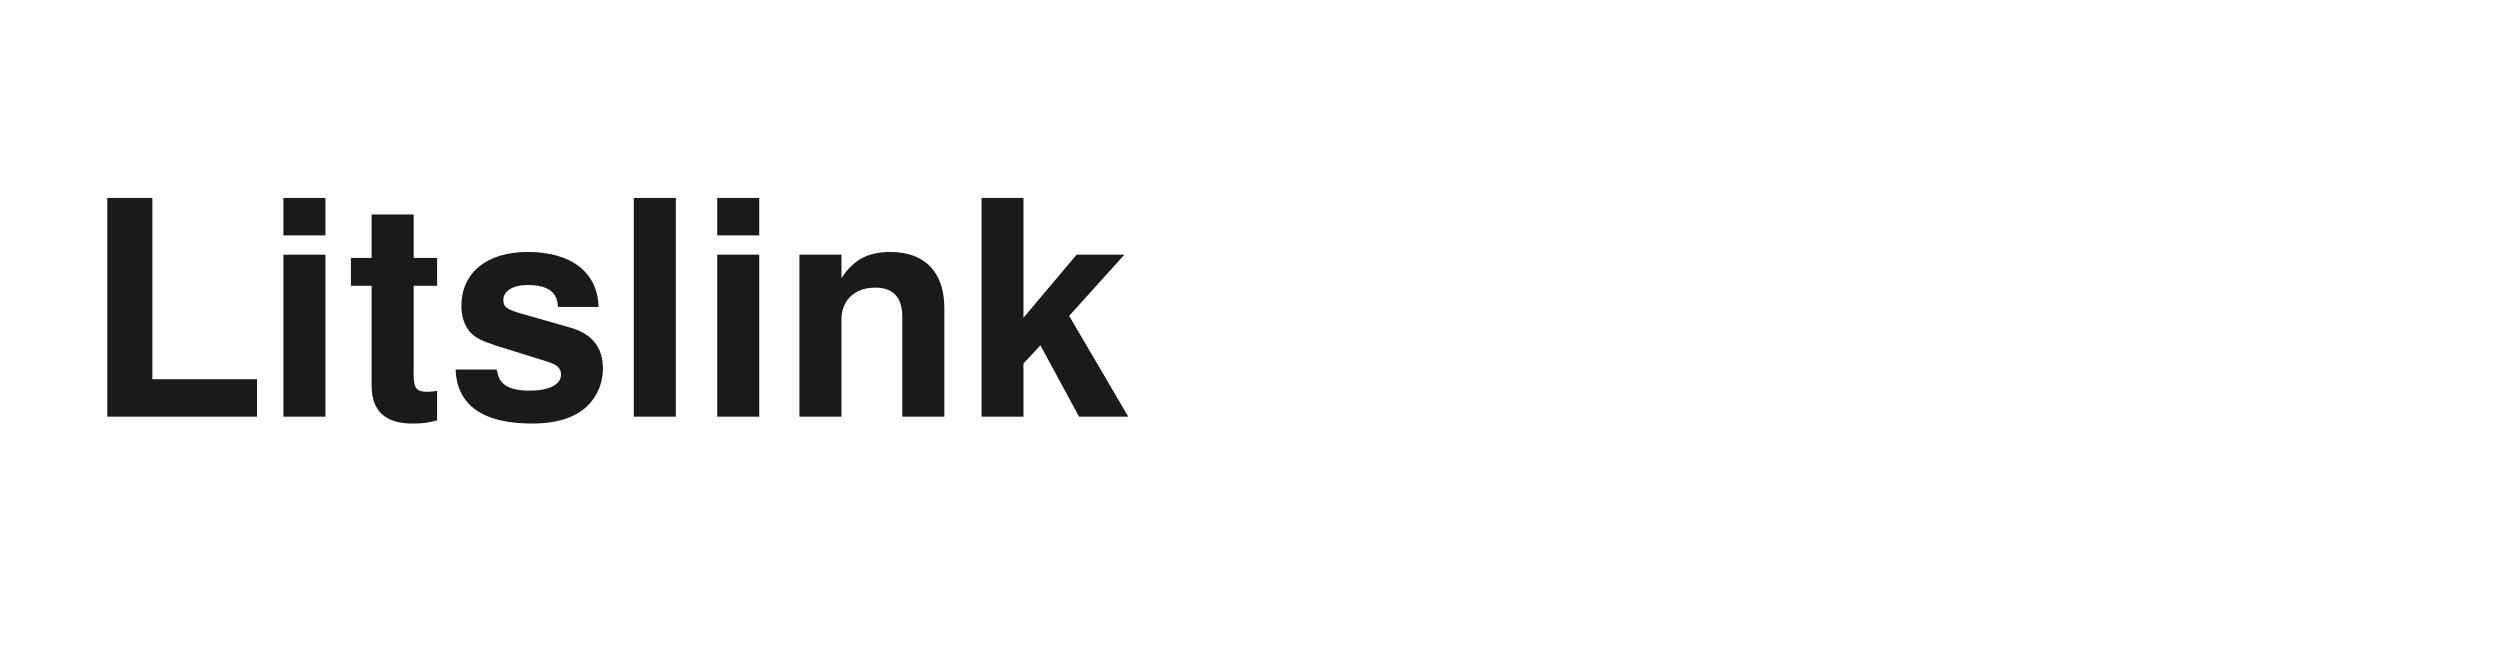
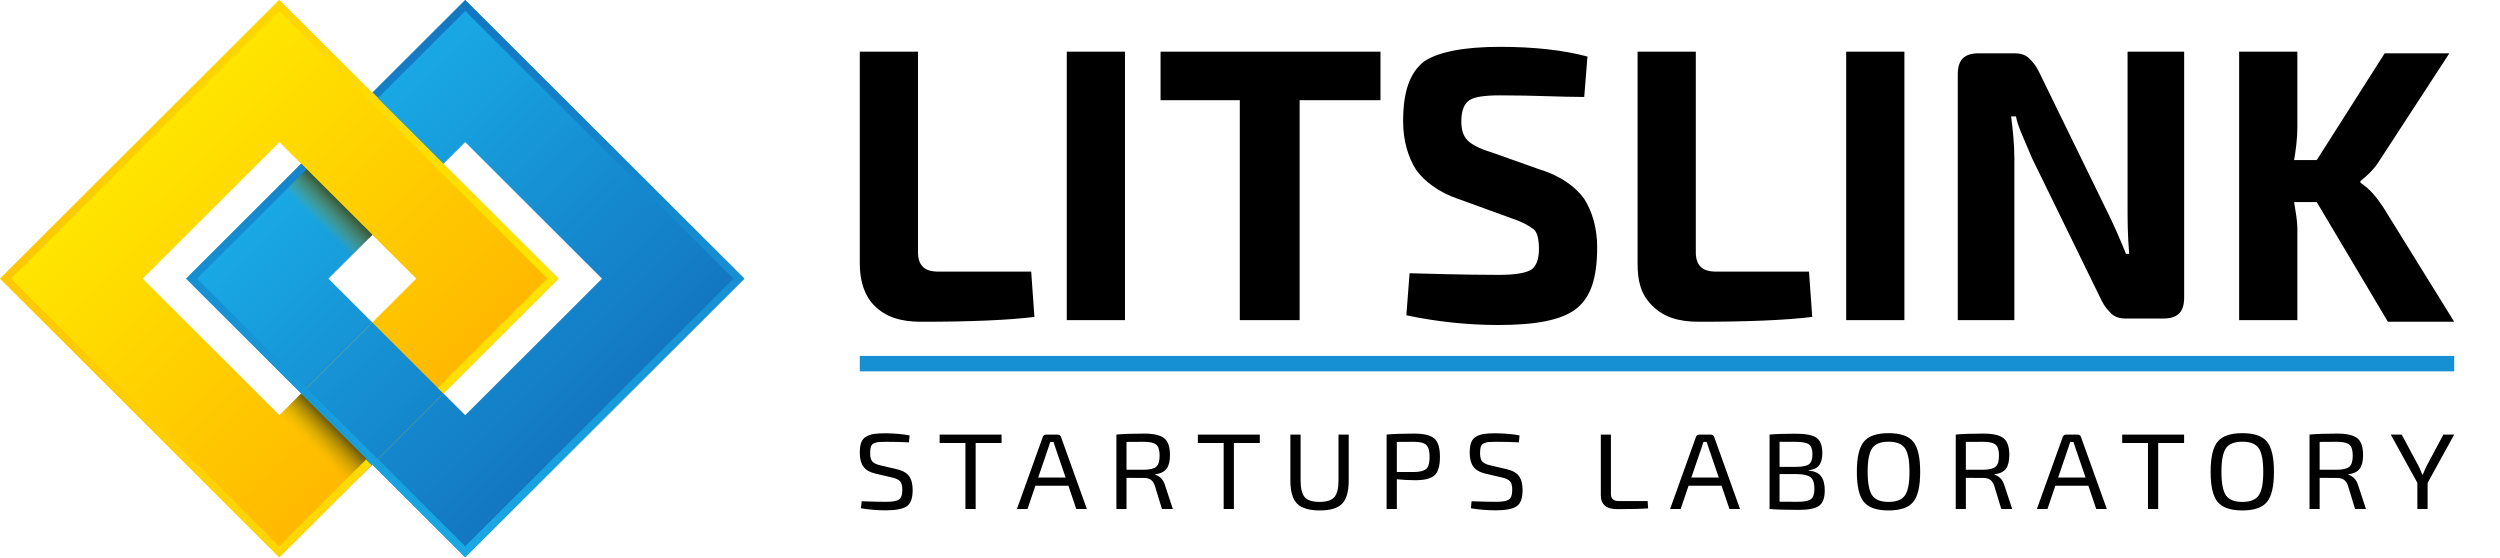
- <svg xmlns="http://www.w3.org/2000/svg" viewBox="0 0 300 80" fill="none">
-   <style>
-     .text { fill: #1a1a1a; font-family: -apple-system, BlinkMacSystemFont, 'Segoe UI', Helvetica, Arial, sans-serif; font-weight: 700; }
-   </style>
-   <text x="10" y="50" class="text" font-size="36">Litslink</text>
+ <svg xmlns="http://www.w3.org/2000/svg" width="323" height="72" viewBox="0 0 323 72" fill="none">
+   <path d="M118.605 6.679V32.587C118.605 33.423 118.814 34.05 119.232 34.468C119.65 34.886 120.277 35.095 121.321 35.095H133.23L133.648 40.945C130.305 41.363 125.291 41.572 119.023 41.572C116.307 41.572 114.427 40.945 112.964 39.482C111.711 38.229 111.084 36.348 111.084 34.05V6.679H118.605V6.679ZM145.348 41.363H137.826V6.679H145.348V41.363ZM178.149 12.947H167.912V41.363H160.181V12.947H149.944V6.679H178.358V12.947H178.149ZM195.281 28.2L188.386 25.692C185.879 24.857 183.999 23.394 182.954 21.931C181.91 20.26 181.283 18.171 181.283 15.663C181.283 11.902 182.118 9.395 183.999 7.932C185.879 6.679 189.222 6.052 193.818 6.052C198.206 6.052 201.966 6.47 205.1 7.306L204.682 12.529C201.757 12.529 198.206 12.32 193.818 12.32C191.729 12.32 190.475 12.529 189.849 12.947C189.222 13.365 188.804 14.201 188.804 15.663C188.804 16.708 189.013 17.544 189.64 18.171C190.058 18.588 191.102 19.215 192.565 19.633L199.041 21.931C201.757 22.767 203.638 24.23 204.682 25.692C205.727 27.364 206.354 29.453 206.354 31.96C206.354 35.93 205.518 38.438 203.638 39.9C201.757 41.363 198.415 41.99 193.609 41.99C189.64 41.99 185.67 41.572 181.701 40.736L182.118 35.303C189.222 35.513 192.983 35.513 193.609 35.513C195.699 35.513 196.952 35.303 197.788 34.886C198.415 34.468 198.832 33.632 198.832 32.169C198.832 30.916 198.624 30.08 198.206 29.662C197.37 29.035 196.534 28.617 195.281 28.2V28.2ZM219.098 6.679V32.587C219.098 33.423 219.307 34.05 219.725 34.468C220.143 34.886 220.77 35.095 221.814 35.095H233.723L234.141 40.945C230.798 41.363 225.784 41.572 219.516 41.572C216.8 41.572 214.92 40.945 213.457 39.482C211.995 38.02 211.577 36.348 211.577 34.05V6.679H219.098V6.679ZM246.049 41.363H238.528V6.679H246.049V41.363ZM282.193 6.679V38.438C282.193 40.318 281.358 41.154 279.477 41.154H274.672C273.836 41.154 273.21 40.945 272.792 40.527C272.374 40.109 271.956 39.691 271.538 38.855L262.554 20.469C261.51 17.962 260.674 16.29 260.465 15.036H259.838C260.047 16.708 260.256 18.588 260.256 20.469V41.363H252.944V9.604C252.944 7.724 253.78 6.888 255.66 6.888H260.256C261.092 6.888 261.719 7.097 262.137 7.515C262.554 7.932 262.972 8.35 263.39 9.186L272.165 27.155C273.001 28.826 273.836 30.707 274.672 32.796H275.09C274.881 30.289 274.881 28.2 274.881 26.946V6.679H282.193V6.679ZM299.325 26.11H296.4C296.609 27.364 296.818 28.617 296.818 29.453V41.363H289.297V6.679H296.818V16.499C296.818 17.962 296.609 19.424 296.4 20.678H299.325L308.1 6.888H316.457L307.473 20.678C306.846 21.723 306.011 22.558 304.966 23.394V23.603C306.22 24.439 307.055 25.483 307.891 26.737L317.084 41.572H308.518L299.325 26.11V26.11Z" fill="black" />
+   <path d="M111.084 45.983H317.084V47.979H111.084V45.983Z" fill="#1690D3" />
+   <path d="M115.273 61.696L113.126 61.194C112.395 61.026 111.872 60.727 111.557 60.294C111.242 59.862 111.084 59.27 111.084 58.517C111.084 57.959 111.147 57.511 111.272 57.171C111.397 56.832 111.612 56.577 111.917 56.404C112.222 56.233 112.563 56.119 112.938 56.063C113.313 56.007 113.816 55.979 114.447 55.979C115.668 55.998 116.694 56.091 117.524 56.258L117.434 57.15C116.464 57.104 115.488 57.081 114.507 57.081C114.067 57.081 113.741 57.09 113.531 57.109C113.321 57.127 113.116 57.183 112.916 57.276C112.715 57.369 112.583 57.515 112.518 57.715C112.453 57.915 112.42 58.191 112.42 58.545C112.42 59.056 112.518 59.418 112.713 59.632C112.908 59.846 113.246 60.009 113.726 60.12L115.828 60.608C116.599 60.785 117.139 61.087 117.449 61.514C117.76 61.942 117.915 62.541 117.915 63.313C117.915 64.373 117.657 65.074 117.142 65.418C116.626 65.762 115.728 65.934 114.447 65.934C113.356 65.934 112.285 65.846 111.234 65.669L111.324 64.763C113.006 64.819 114.062 64.842 114.492 64.833C115.313 64.833 115.866 64.735 116.151 64.54C116.436 64.345 116.579 63.926 116.579 63.285C116.579 62.755 116.481 62.386 116.286 62.177C116.091 61.968 115.753 61.807 115.273 61.696ZM129.402 57.234H126.054V65.767H124.733V57.234H121.4V56.147H129.402V57.234ZM138.036 62.755H133.773L132.752 65.767H131.386L134.718 56.481C134.779 56.258 134.944 56.147 135.214 56.147H136.595C136.865 56.147 137.03 56.258 137.091 56.481L140.423 65.767H139.057L138.036 62.755ZM137.676 61.696L136.37 57.875C136.28 57.634 136.195 57.373 136.115 57.095H135.694L135.439 57.875L134.133 61.696H137.676ZM151.535 65.767H150.124L149.208 62.755C149.078 62.393 148.903 62.135 148.683 61.981C148.462 61.828 148.177 61.751 147.827 61.751C147.477 61.751 147.049 61.749 146.543 61.744C146.038 61.74 145.705 61.737 145.545 61.737V65.767H144.239V56.147C145.079 56.063 146.27 56.021 147.812 56.021C149.043 56.021 149.909 56.219 150.409 56.614C150.909 57.009 151.16 57.736 151.16 58.796C151.16 59.586 151.012 60.176 150.717 60.566C150.422 60.957 149.934 61.194 149.253 61.277V61.347C149.533 61.412 149.788 61.563 150.019 61.8C150.249 62.037 150.419 62.346 150.529 62.727L151.535 65.767ZM145.545 60.692H147.782C148.562 60.682 149.098 60.552 149.388 60.301C149.678 60.05 149.824 59.572 149.824 58.865C149.824 58.168 149.678 57.697 149.388 57.45C149.098 57.204 148.562 57.081 147.782 57.081C146.681 57.081 145.935 57.085 145.545 57.095V60.692ZM162.767 57.234H159.419V65.767H158.098V57.234H154.765V56.147H162.767V57.234ZM174.254 56.147V62.086C174.254 63.489 173.973 64.484 173.413 65.07C172.852 65.655 171.897 65.948 170.546 65.948C169.144 65.948 168.156 65.655 167.581 65.07C167.005 64.484 166.717 63.489 166.717 62.086V56.147H168.038V62.086C168.038 63.118 168.219 63.836 168.579 64.24C168.939 64.644 169.575 64.847 170.485 64.847C171.386 64.847 172.019 64.644 172.385 64.24C172.75 63.836 172.933 63.118 172.933 62.086V56.147H174.254ZM179.15 65.767V56.147C179.991 56.063 181.177 56.021 182.708 56.021C183.969 56.021 184.84 56.233 185.32 56.656C185.801 57.078 186.041 57.871 186.041 59.033C186.041 60.194 185.808 60.987 185.343 61.41C184.877 61.833 184.049 62.044 182.858 62.044C182.038 62.044 181.242 62.002 180.471 61.919V65.767H179.15ZM180.471 60.985H182.693C183.464 60.975 183.992 60.838 184.277 60.573C184.562 60.308 184.705 59.795 184.705 59.033C184.705 58.27 184.56 57.755 184.269 57.485C183.979 57.215 183.454 57.081 182.693 57.081C181.602 57.081 180.861 57.085 180.471 57.095V60.985ZM194.075 61.696L191.928 61.194C191.197 61.026 190.675 60.727 190.359 60.294C190.044 59.862 189.886 59.27 189.886 58.517C189.886 57.959 189.949 57.511 190.074 57.171C190.199 56.832 190.414 56.577 190.72 56.404C191.025 56.233 191.365 56.119 191.74 56.063C192.116 56.007 192.619 55.979 193.249 55.979C194.47 55.998 195.496 56.091 196.327 56.258L196.237 57.15C195.266 57.104 194.29 57.081 193.309 57.081C192.869 57.081 192.544 57.09 192.333 57.109C192.123 57.127 191.918 57.183 191.718 57.276C191.518 57.369 191.385 57.515 191.32 57.715C191.255 57.915 191.222 58.191 191.222 58.545C191.222 59.056 191.32 59.418 191.515 59.632C191.71 59.846 192.048 60.009 192.529 60.12L194.63 60.608C195.401 60.785 195.942 61.087 196.252 61.514C196.562 61.942 196.717 62.541 196.717 63.313C196.717 64.373 196.459 65.074 195.944 65.418C195.429 65.762 194.53 65.934 193.249 65.934C192.158 65.934 191.087 65.846 190.036 65.669L190.127 64.763C191.808 64.819 192.864 64.842 193.294 64.833C194.115 64.833 194.668 64.735 194.953 64.54C195.238 64.345 195.381 63.926 195.381 63.285C195.381 62.755 195.283 62.386 195.088 62.177C194.893 61.968 194.555 61.807 194.075 61.696ZM208.131 56.147V63.815C208.131 64.428 208.467 64.735 209.137 64.735H212.875L212.935 65.683C212.065 65.748 210.728 65.781 208.927 65.781C207.526 65.781 206.825 65.177 206.825 63.968V56.147H208.131ZM222.426 62.755H218.162L217.141 65.767H215.775L219.108 56.481C219.168 56.258 219.333 56.147 219.603 56.147H220.984C221.255 56.147 221.42 56.258 221.48 56.481L224.813 65.767H223.446L222.426 62.755ZM222.065 61.696L220.759 57.875C220.669 57.634 220.584 57.373 220.504 57.095H220.084L219.828 57.875L218.522 61.696H222.065ZM233.687 60.748V60.803C234.438 60.868 234.971 61.112 235.286 61.535C235.602 61.958 235.759 62.569 235.759 63.369C235.759 64.335 235.514 64.995 235.024 65.349C234.533 65.702 233.677 65.878 232.456 65.878C230.795 65.878 229.519 65.841 228.628 65.767V56.147C229.419 56.072 230.54 56.035 231.991 56.035C233.282 56.035 234.18 56.209 234.686 56.558C235.191 56.906 235.444 57.569 235.444 58.545C235.444 59.242 235.304 59.769 235.024 60.127C234.743 60.485 234.298 60.692 233.687 60.748ZM229.919 60.315H232.141C232.912 60.306 233.442 60.19 233.732 59.967C234.023 59.744 234.168 59.316 234.168 58.684C234.168 58.043 234.01 57.615 233.695 57.401C233.38 57.188 232.792 57.081 231.931 57.081H229.919V60.315ZM229.919 61.249V64.819C230.33 64.828 231.105 64.833 232.246 64.833C233.087 64.833 233.66 64.721 233.965 64.498C234.27 64.275 234.423 63.829 234.423 63.16C234.423 62.425 234.26 61.928 233.935 61.668C233.61 61.407 233.017 61.268 232.156 61.249H229.919ZM244.003 55.965C245.525 55.965 246.586 56.33 247.186 57.06C247.787 57.789 248.087 59.088 248.087 60.957C248.087 62.825 247.787 64.124 247.186 64.853C246.586 65.583 245.525 65.948 244.003 65.948C242.482 65.948 241.419 65.583 240.813 64.853C240.208 64.124 239.905 62.825 239.905 60.957C239.905 59.088 240.208 57.789 240.813 57.06C241.419 56.33 242.482 55.965 244.003 55.965ZM244.003 57.067C242.982 57.067 242.277 57.348 241.887 57.91C241.496 58.473 241.301 59.488 241.301 60.957C241.301 62.425 241.496 63.441 241.887 64.003C242.277 64.565 242.982 64.847 244.003 64.847C245.024 64.847 245.73 64.565 246.12 64.003C246.51 63.441 246.706 62.425 246.706 60.957C246.706 59.488 246.51 58.473 246.12 57.91C245.73 57.348 245.024 57.067 244.003 57.067ZM259.979 65.767H258.568L257.652 62.755C257.522 62.393 257.347 62.135 257.127 61.981C256.907 61.828 256.621 61.751 256.271 61.751C255.921 61.751 255.493 61.749 254.987 61.744C254.482 61.74 254.149 61.737 253.989 61.737V65.767H252.683V56.147C253.524 56.063 254.715 56.021 256.256 56.021C257.487 56.021 258.353 56.219 258.853 56.614C259.354 57.009 259.604 57.736 259.604 58.796C259.604 59.586 259.456 60.176 259.161 60.566C258.866 60.957 258.378 61.194 257.697 61.277V61.347C257.977 61.412 258.233 61.563 258.463 61.8C258.693 62.037 258.863 62.346 258.973 62.727L259.979 65.767ZM253.989 60.692H256.226C257.007 60.682 257.542 60.552 257.832 60.301C258.123 60.05 258.268 59.572 258.268 58.865C258.268 58.168 258.123 57.697 257.832 57.45C257.542 57.204 257.007 57.081 256.226 57.081C255.125 57.081 254.379 57.085 253.989 57.095V60.692ZM269.815 62.755H265.551L264.53 65.767H263.164L266.497 56.481C266.557 56.258 266.722 56.147 266.992 56.147H268.373C268.644 56.147 268.809 56.258 268.869 56.481L272.202 65.767H270.836L269.815 62.755ZM269.454 61.696L268.148 57.875C268.058 57.634 267.973 57.373 267.893 57.095H267.473L267.217 57.875L265.911 61.696H269.454ZM282.187 57.234H278.84V65.767H277.518V57.234H274.186V56.147H282.187V57.234ZM289.711 55.965C291.232 55.965 292.293 56.33 292.894 57.06C293.494 57.789 293.794 59.088 293.794 60.957C293.794 62.825 293.494 64.124 292.894 64.853C292.293 65.583 291.232 65.948 289.711 65.948C288.19 65.948 287.126 65.583 286.521 64.853C285.915 64.124 285.612 62.825 285.612 60.957C285.612 59.088 285.915 57.789 286.521 57.06C287.126 56.33 288.19 55.965 289.711 55.965ZM289.711 57.067C288.69 57.067 287.985 57.348 287.594 57.91C287.204 58.473 287.009 59.488 287.009 60.957C287.009 62.425 287.204 63.441 287.594 64.003C287.985 64.565 288.69 64.847 289.711 64.847C290.732 64.847 291.437 64.565 291.828 64.003C292.218 63.441 292.413 62.425 292.413 60.957C292.413 59.488 292.218 58.473 291.828 57.91C291.437 57.348 290.732 57.067 289.711 57.067ZM305.687 65.767H304.276L303.36 62.755C303.23 62.393 303.055 62.135 302.834 61.981C302.614 61.828 302.329 61.751 301.979 61.751C301.628 61.751 301.2 61.749 300.695 61.744C300.19 61.74 299.857 61.737 299.697 61.737V65.767H298.391V56.147C299.231 56.063 300.422 56.021 301.964 56.021C303.195 56.021 304.06 56.219 304.561 56.614C305.061 57.009 305.311 57.736 305.311 58.796C305.311 59.586 305.164 60.176 304.869 60.566C304.573 60.957 304.085 61.194 303.405 61.277V61.347C303.685 61.412 303.94 61.563 304.17 61.8C304.401 62.037 304.571 62.346 304.681 62.727L305.687 65.767ZM299.697 60.692H301.934C302.714 60.682 303.25 60.552 303.54 60.301C303.83 60.05 303.975 59.572 303.975 58.865C303.975 58.168 303.83 57.697 303.54 57.45C303.25 57.204 302.714 57.081 301.934 57.081C300.833 57.081 300.087 57.085 299.697 57.095V60.692ZM313.646 62.393V65.767H312.325V62.379L308.887 56.147H310.298L312.475 60.204C312.595 60.427 312.75 60.789 312.94 61.291H313.045C313.205 60.882 313.36 60.525 313.511 60.218L315.688 56.147H317.084L313.646 62.393Z" fill="black" />
+   <path fill-rule="evenodd" clip-rule="evenodd" d="M60.103 18.359L42.431 36L60.103 53.641L77.775 36L60.103 18.359ZM24.047 36L60.103 71.994L96.159 36L60.103 0.006L24.047 36Z" fill="url(#paint0_linear_14_591)" />
+   <path fill-rule="evenodd" clip-rule="evenodd" d="M36.103 18.359L18.431 36L36.103 53.641L53.775 36L36.103 18.359ZM0.047 36L36.103 71.994L72.159 36L36.103 0.006L0.047 36Z" fill="url(#paint1_linear_14_591)" />
+   <path fill-rule="evenodd" clip-rule="evenodd" d="M38.911 50.844L48.103 60.02L57.295 50.844L48.103 41.667L38.911 50.844Z" fill="url(#paint2_linear_14_591)" />
+   <path d="M36.082 53.667L38.911 50.844L48.103 60.02L45.275 62.844L36.082 53.667Z" fill="url(#paint3_linear_14_591)" />
+   <path d="M36.103 23.983L38.931 21.159L48.124 30.336L45.295 33.159L36.103 23.983Z" fill="url(#paint4_linear_14_591)" />
+   <path fill-rule="evenodd" clip-rule="evenodd" d="M0 36L36.062 0L48.083 12L48.154 11.93L48.509 12.281L48.864 12.632L48.791 12.706L72.125 36L57.276 50.824L56.569 50.118L70.711 36L36.062 1.412L1.414 36L36.062 70.588L47.308 59.362L48.019 60.064L36.062 72L0 36Z" fill="url(#paint5_linear_14_591)" />
+   <path fill-rule="evenodd" clip-rule="evenodd" d="M96.171 36L60.109 72L48.088 60L48.018 60.07L47.663 59.719L47.307 59.368L47.381 59.294L24.047 36L38.896 21.177L39.603 21.882L25.461 36L60.109 70.588L94.757 36L60.109 1.412L48.863 12.638L48.152 11.936L60.109 1.90866e-05L96.171 36Z" fill="url(#paint6_linear_14_591)" />
+   <defs>
+     <linearGradient id="paint0_linear_14_591" x1="46.582" y1="13.504" x2="82.576" y2="49.56" gradientUnits="userSpaceOnUse">
+       <stop stop-color="#19A9E5" />
+       <stop offset="1" stop-color="#1376C0" />
+     </linearGradient>
+     <linearGradient id="paint1_linear_14_591" x1="22.582" y1="13.504" x2="58.576" y2="49.56" gradientUnits="userSpaceOnUse">
+       <stop stop-color="#FFE600" />
+       <stop offset="1" stop-color="#FFB800" />
+     </linearGradient>
+     <linearGradient id="paint2_linear_14_591" x1="42.787" y1="44.9" x2="53.748" y2="55.56" gradientUnits="userSpaceOnUse">
+       <stop stop-color="#1795D7" />
+       <stop offset="1" stop-color="#1586CB" />
+     </linearGradient>
+     <linearGradient id="paint3_linear_14_591" x1="41.929" y1="59.38" x2="45.516" y2="55.787" gradientUnits="userSpaceOnUse">
+       <stop stop-color="#BFAC00" stop-opacity="0" />
+       <stop offset="1" stop-color="#1A1B03" />
+     </linearGradient>
+     <linearGradient id="paint4_linear_14_591" x1="41.95" y1="29.695" x2="45.537" y2="26.102" gradientUnits="userSpaceOnUse">
+       <stop stop-color="#BFAC00" stop-opacity="0" />
+       <stop offset="1" stop-color="#1A1B03" />
+     </linearGradient>
+     <linearGradient id="paint5_linear_14_591" x1="-9.68563e-07" y1="36" x2="72.125" y2="36" gradientUnits="userSpaceOnUse">
+       <stop stop-color="#FFC700" />
+       <stop offset="1" stop-color="#FFE500" />
+     </linearGradient>
+     <linearGradient id="paint6_linear_14_591" x1="51.093" y1="72" x2="51.093" y2="-3.57276e-05" gradientUnits="userSpaceOnUse">
+       <stop stop-color="#19A9E5" />
+       <stop offset="1" stop-color="#1376C0" />
+     </linearGradient>
+   </defs>
</svg>
